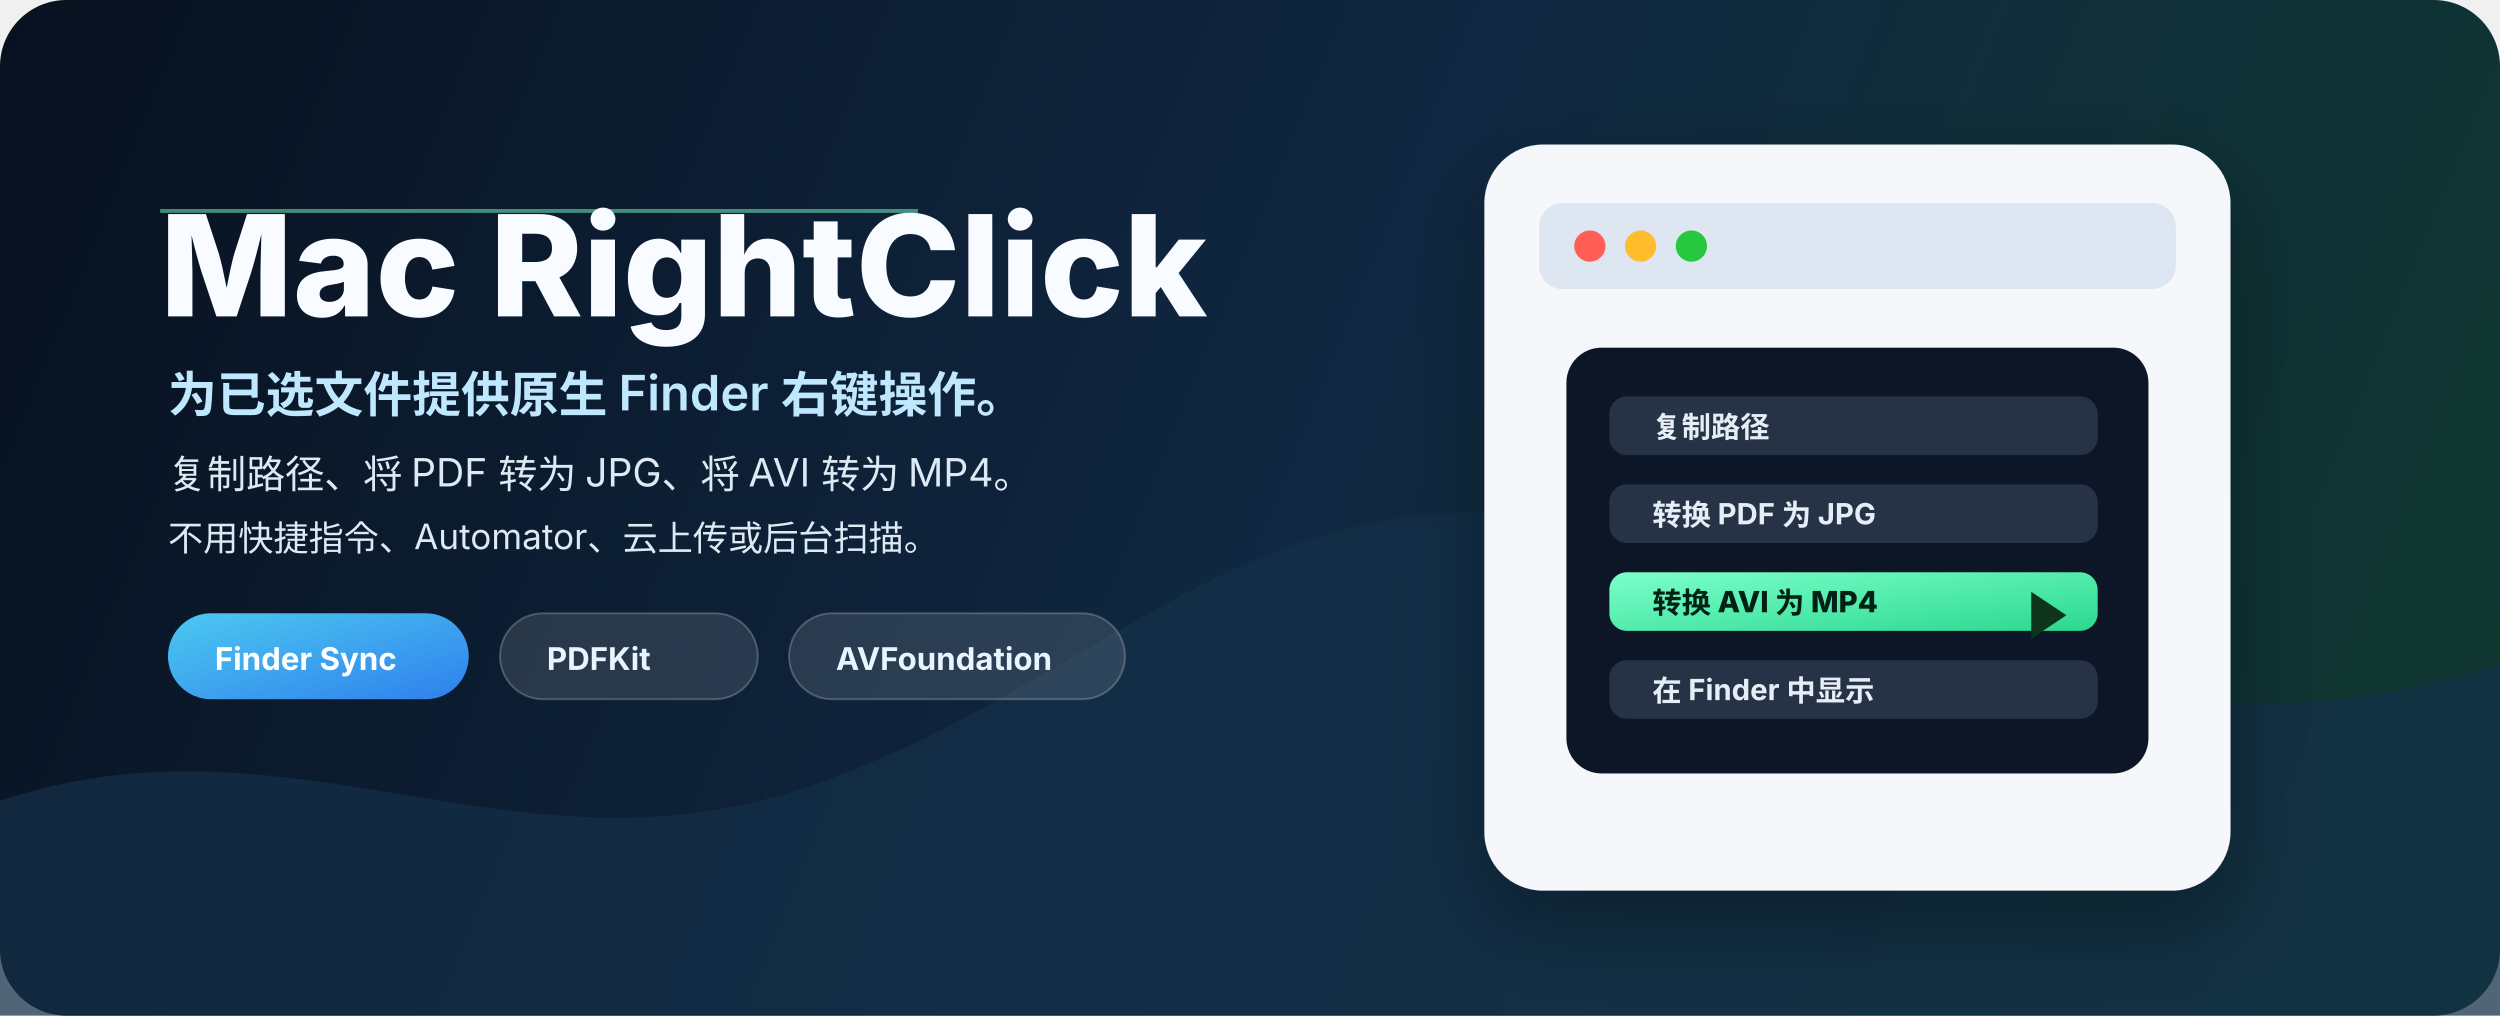
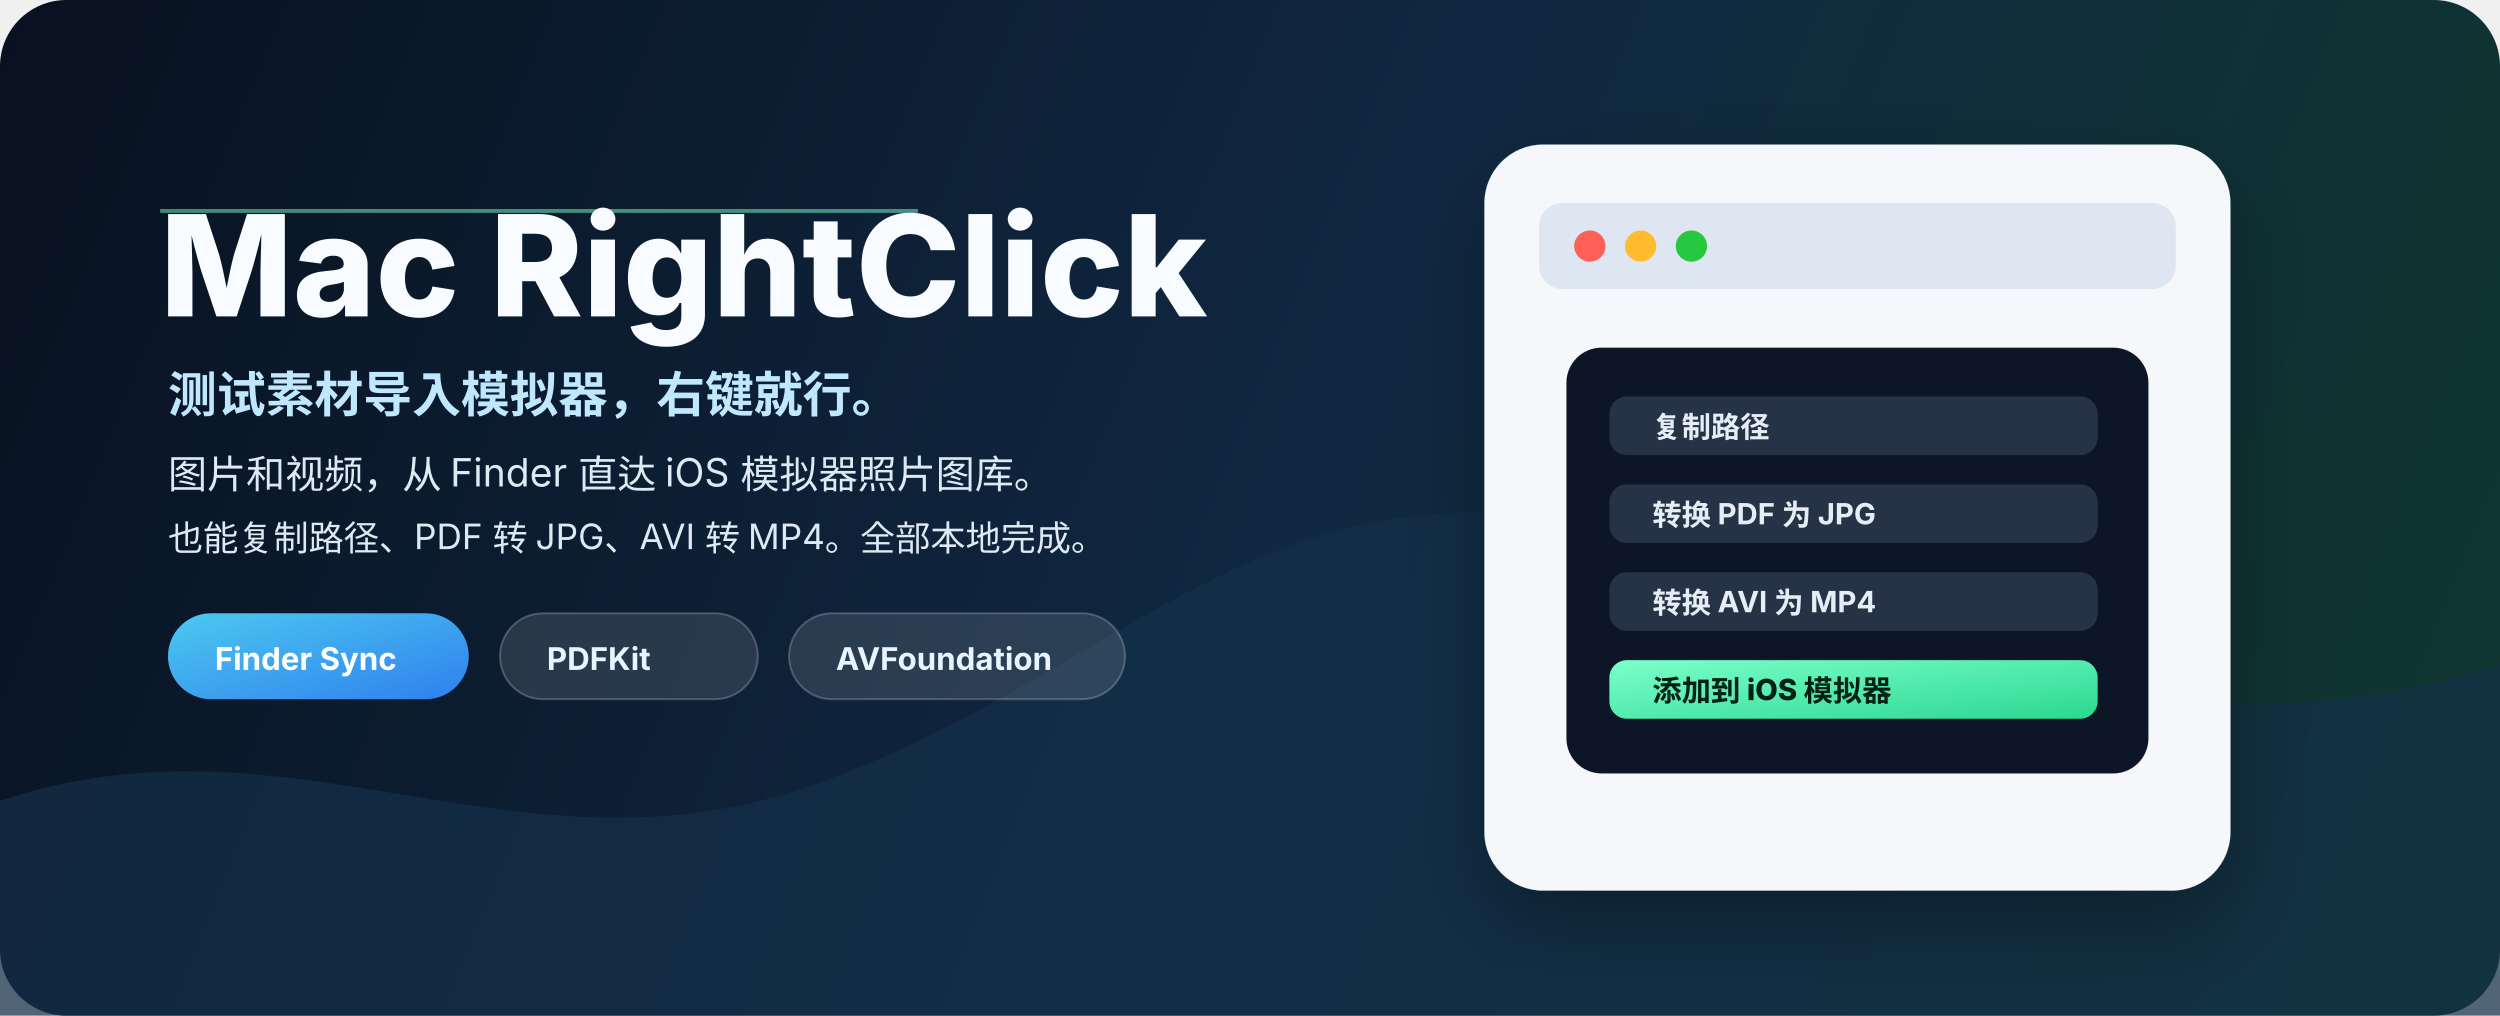
<svg xmlns="http://www.w3.org/2000/svg" width="1280" height="520" viewBox="0 0 1280 520" fill="none" role="img" aria-labelledby="title desc">
  <defs>
    <linearGradient id="bg" x1="0" y1="0" x2="1280" y2="520" gradientUnits="userSpaceOnUse">
      <stop stop-color="#08111F" />
      <stop offset="0.52" stop-color="#102842" />
      <stop offset="1" stop-color="#0F382D" />
    </linearGradient>
    <linearGradient id="blue" x1="0" y1="0" x2="1" y2="1">
      <stop stop-color="#4CC9F0" />
      <stop offset="1" stop-color="#2F80ED" />
    </linearGradient>
    <linearGradient id="green" x1="0" y1="0" x2="1" y2="1">
      <stop stop-color="#7CFFCB" />
      <stop offset="1" stop-color="#2AD88F" />
    </linearGradient>
    <filter id="shadow" x="-20%" y="-20%" width="140%" height="140%">
      <feDropShadow dx="0" dy="18" stdDeviation="22" flood-color="#000" flood-opacity="0.32" />
    </filter>
  </defs>
  <rect width="1280" height="520" rx="34" fill="url(#bg)" />
  <path d="M0 410C150 360 265 455 416 402C570 348 646 234 817 269C995 306 1094 401 1280 340V520H0V410Z" fill="#132F48" opacity="0.72" />
  <path d="M82 108H470" stroke="#7CFFCB" stroke-opacity="0.5" stroke-width="2" />
  <text x="82" y="162" fill="#F8FBFF" font-family="Inter, ui-sans-serif, system-ui, -apple-system, BlinkMacSystemFont, Segoe UI, sans-serif" font-size="72" font-weight="800">Mac RightClick</text>
-   <text x="86" y="211" fill="#BFE8FF" font-family="Inter, ui-sans-serif, system-ui, -apple-system, BlinkMacSystemFont, Segoe UI, sans-serif" font-size="25" font-weight="600">为已选文件提供原生 Finder 右键操作。</text>
-   <text x="86" y="250" fill="#DDEAF4" font-family="PingFang SC, Hiragino Sans GB, Microsoft YaHei, Inter, ui-sans-serif, system-ui, sans-serif" font-size="20">复制路径、将 PDF 转为 JPG、将 AVI 转为 MP4。</text>
-   <text x="86" y="282" fill="#DDEAF4" font-family="PingFang SC, Hiragino Sans GB, Microsoft YaHei, Inter, ui-sans-serif, system-ui, sans-serif" font-size="18">不用快捷指令、Automator、云上传或后台扫描。</text>
+   <text x="86" y="211" fill="#BFE8FF" font-family="Inter, ui-sans-serif, system-ui, -apple-system, BlinkMacSystemFont, Segoe UI, sans-serif" font-size="25" font-weight="600">测试素材导入模拟器，右键就行。</text>
+   <text x="86" y="250" fill="#DDEAF4" font-family="PingFang SC, Hiragino Sans GB, Microsoft YaHei, Inter, ui-sans-serif, system-ui, sans-serif" font-size="20">图片和视频，从 Finder 直达 iOS 模拟器照片图库。</text>
+   <text x="86" y="282" fill="#DDEAF4" font-family="PingFang SC, Hiragino Sans GB, Microsoft YaHei, Inter, ui-sans-serif, system-ui, sans-serif" font-size="18">也能复制路径、PDF 转 JPG、AVI 转 MP4。全部本地完成。</text>
  <g transform="translate(86 314)">
    <rect width="154" height="44" rx="22" fill="url(#blue)" />
    <text x="24" y="29" fill="white" font-family="Inter, ui-sans-serif, system-ui" font-size="16" font-weight="700">Finder Sync</text>
    <rect x="170" width="132" height="44" rx="22" fill="#FFFFFF" fill-opacity="0.12" stroke="#FFFFFF" stroke-opacity="0.22" />
    <text x="194" y="29" fill="#E8F4FF" font-family="Inter, ui-sans-serif, system-ui" font-size="16" font-weight="700">PDFKit</text>
    <rect x="318" width="172" height="44" rx="22" fill="#FFFFFF" fill-opacity="0.12" stroke="#FFFFFF" stroke-opacity="0.22" />
    <text x="342" y="29" fill="#E8F4FF" font-family="Inter, ui-sans-serif, system-ui" font-size="16" font-weight="700">AVFoundation</text>
  </g>
  <g transform="translate(760 74)" filter="url(#shadow)">
    <rect width="382" height="382" rx="30" fill="#F5F7FA" />
    <rect x="28" y="30" width="326" height="44" rx="12" fill="#DEE6F1" />
    <circle cx="54" cy="52" r="8" fill="#FF5F57" />
    <circle cx="80" cy="52" r="8" fill="#FFBD2E" />
    <circle cx="106" cy="52" r="8" fill="#28C840" />
    <rect x="42" y="104" width="298" height="218" rx="18" fill="#111827" />
    <rect x="64" y="129" width="250" height="30" rx="9" fill="#273244" />
    <rect x="64" y="174" width="250" height="30" rx="9" fill="#273244" />
-     <rect x="64" y="219" width="250" height="30" rx="9" fill="url(#green)" />
-     <rect x="64" y="264" width="250" height="30" rx="9" fill="#273244" />
+     <rect x="64" y="219" width="250" height="30" rx="9" fill="#273244" />
+     <rect x="64" y="264" width="250" height="30" rx="9" fill="url(#green)" />
    <text x="86" y="150" fill="#E5EDF7" font-family="Inter, ui-sans-serif, system-ui" font-size="15" font-weight="700">复制路径</text>
    <text x="86" y="195" fill="#E5EDF7" font-family="Inter, ui-sans-serif, system-ui" font-size="15" font-weight="700">转换 PDF 为 JPG</text>
-     <text x="86" y="240" fill="#042114" font-family="Inter, ui-sans-serif, system-ui" font-size="15" font-weight="800">转换 AVI 为 MP4</text>
-     <text x="86" y="285" fill="#E5EDF7" font-family="Inter, ui-sans-serif, system-ui" font-size="15" font-weight="700">在 Finder 中显示</text>
-     <path d="M280 229l18 12-18 12v-24Z" fill="#08351F" />
+     <text x="86" y="240" fill="#E5EDF7" font-family="Inter, ui-sans-serif, system-ui" font-size="15" font-weight="700">转换 AVI 为 MP4</text>
+     <text x="86" y="285" fill="#042114" font-family="Inter, ui-sans-serif, system-ui" font-size="15" font-weight="800">添加到 iOS 模拟器</text>
  </g>
</svg>
